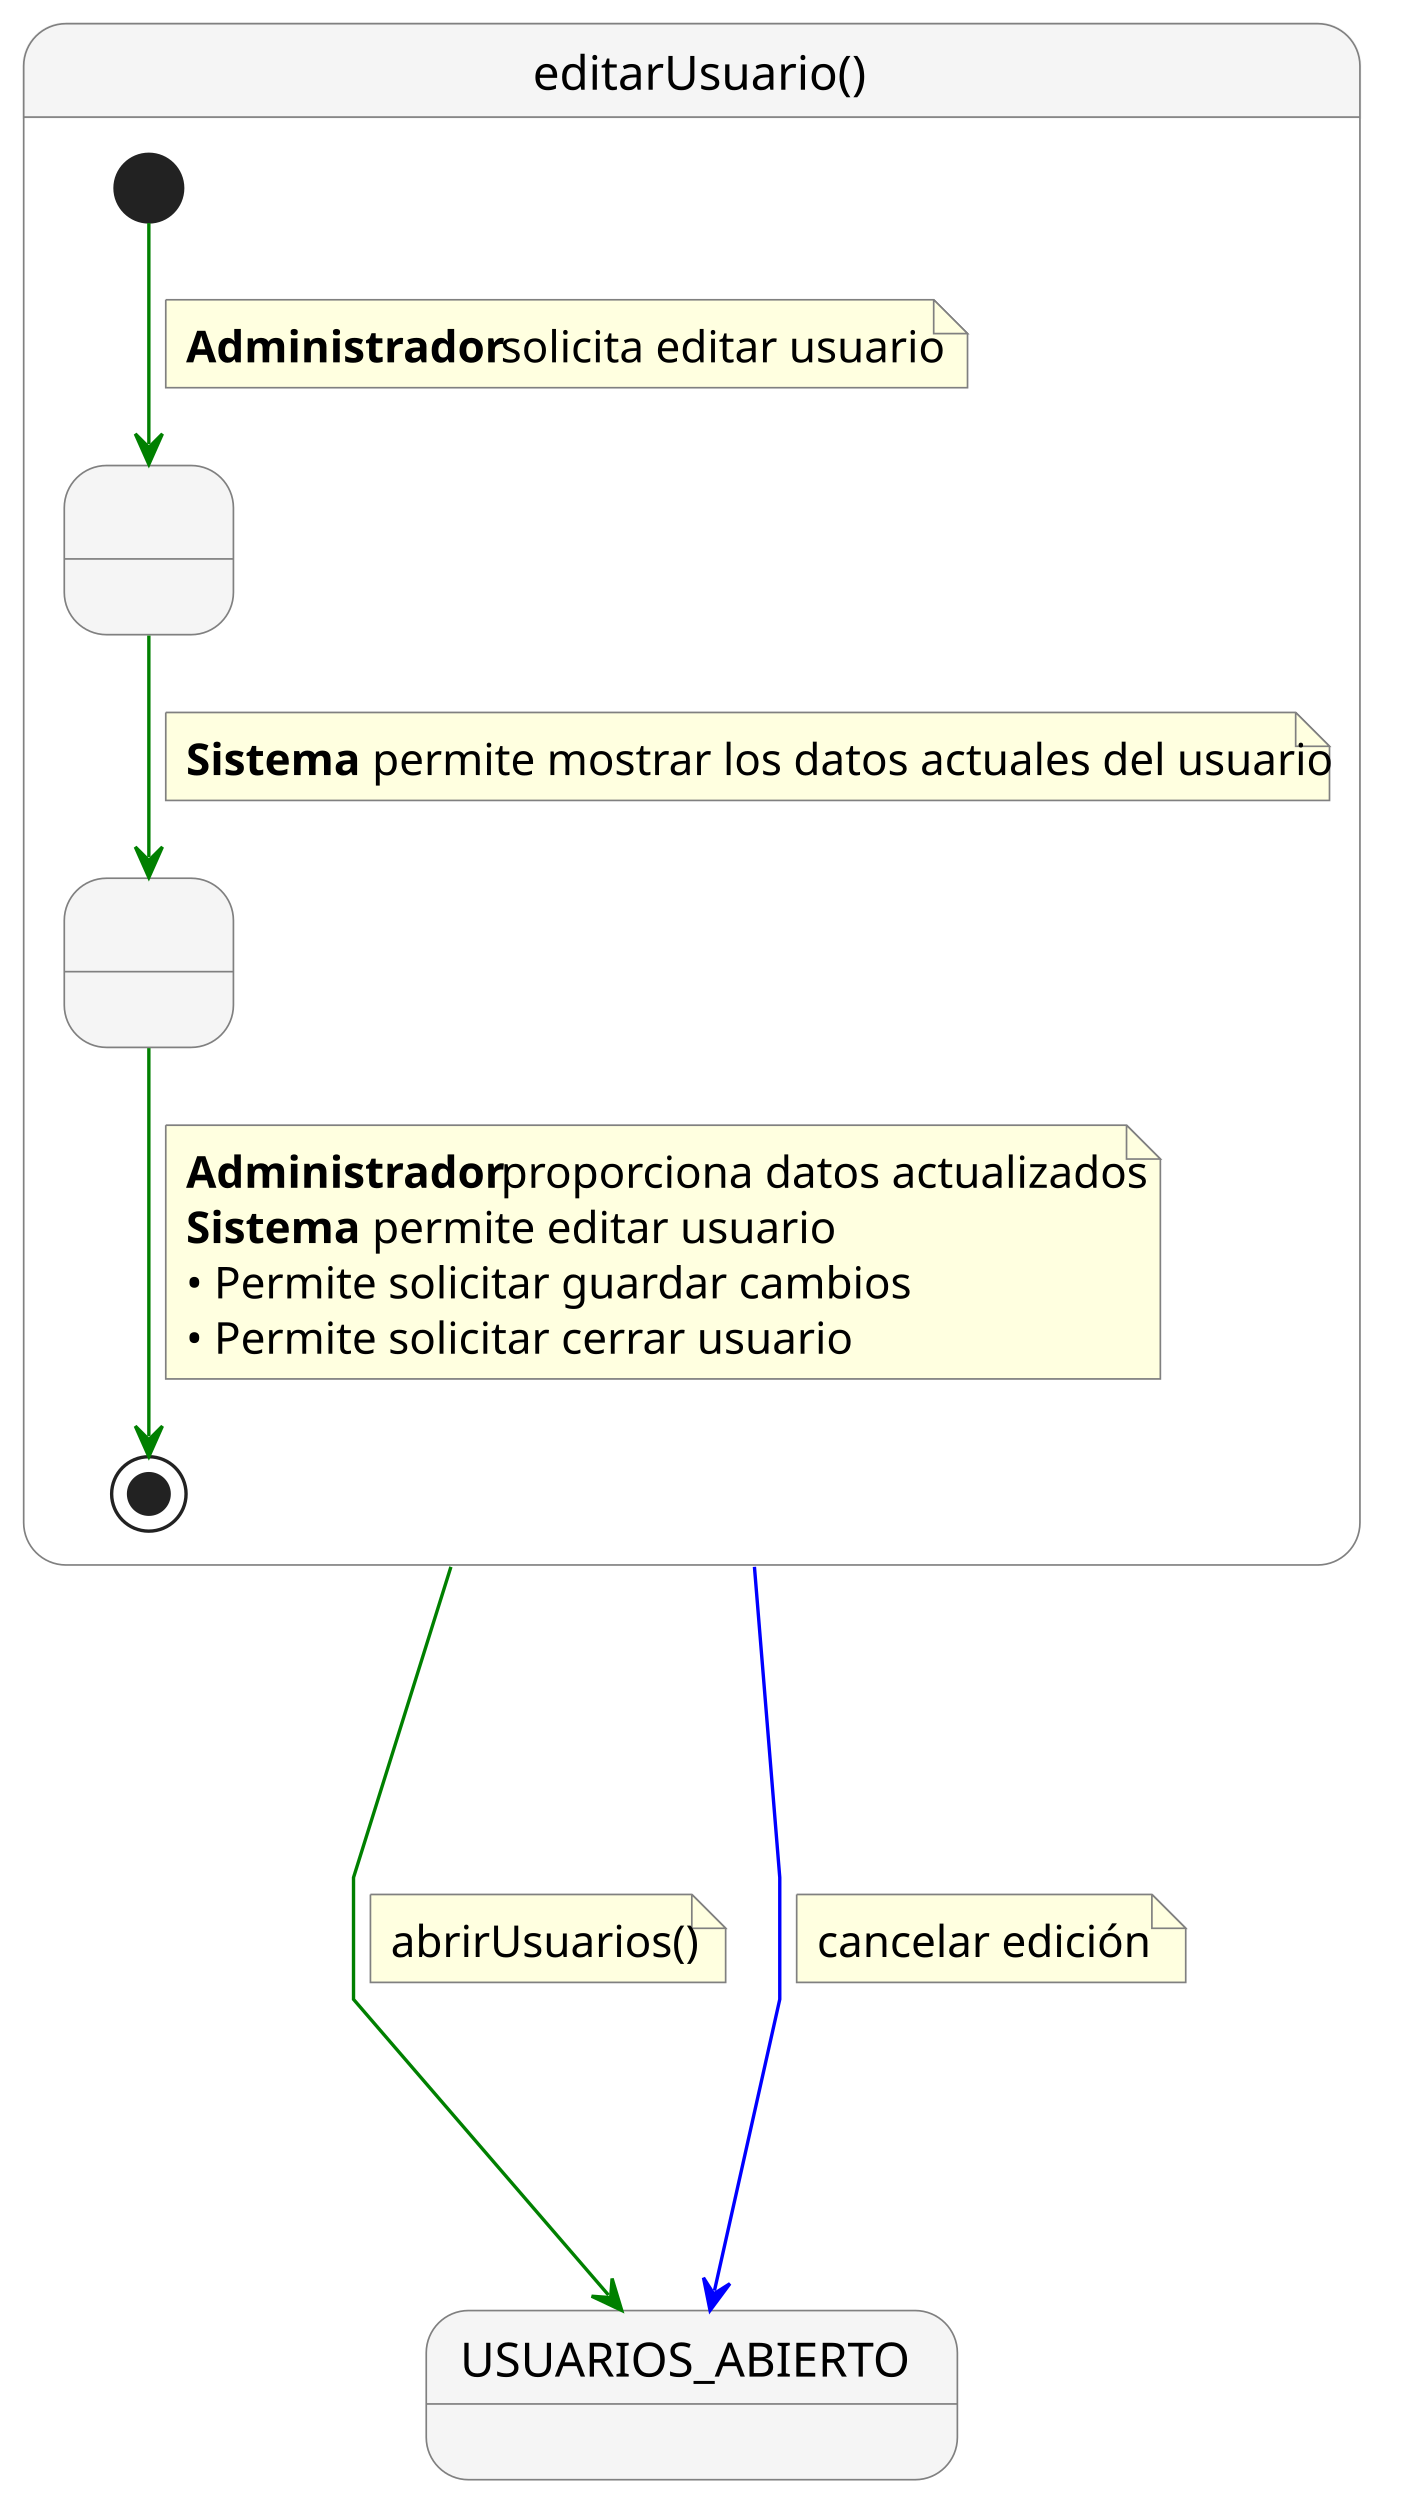
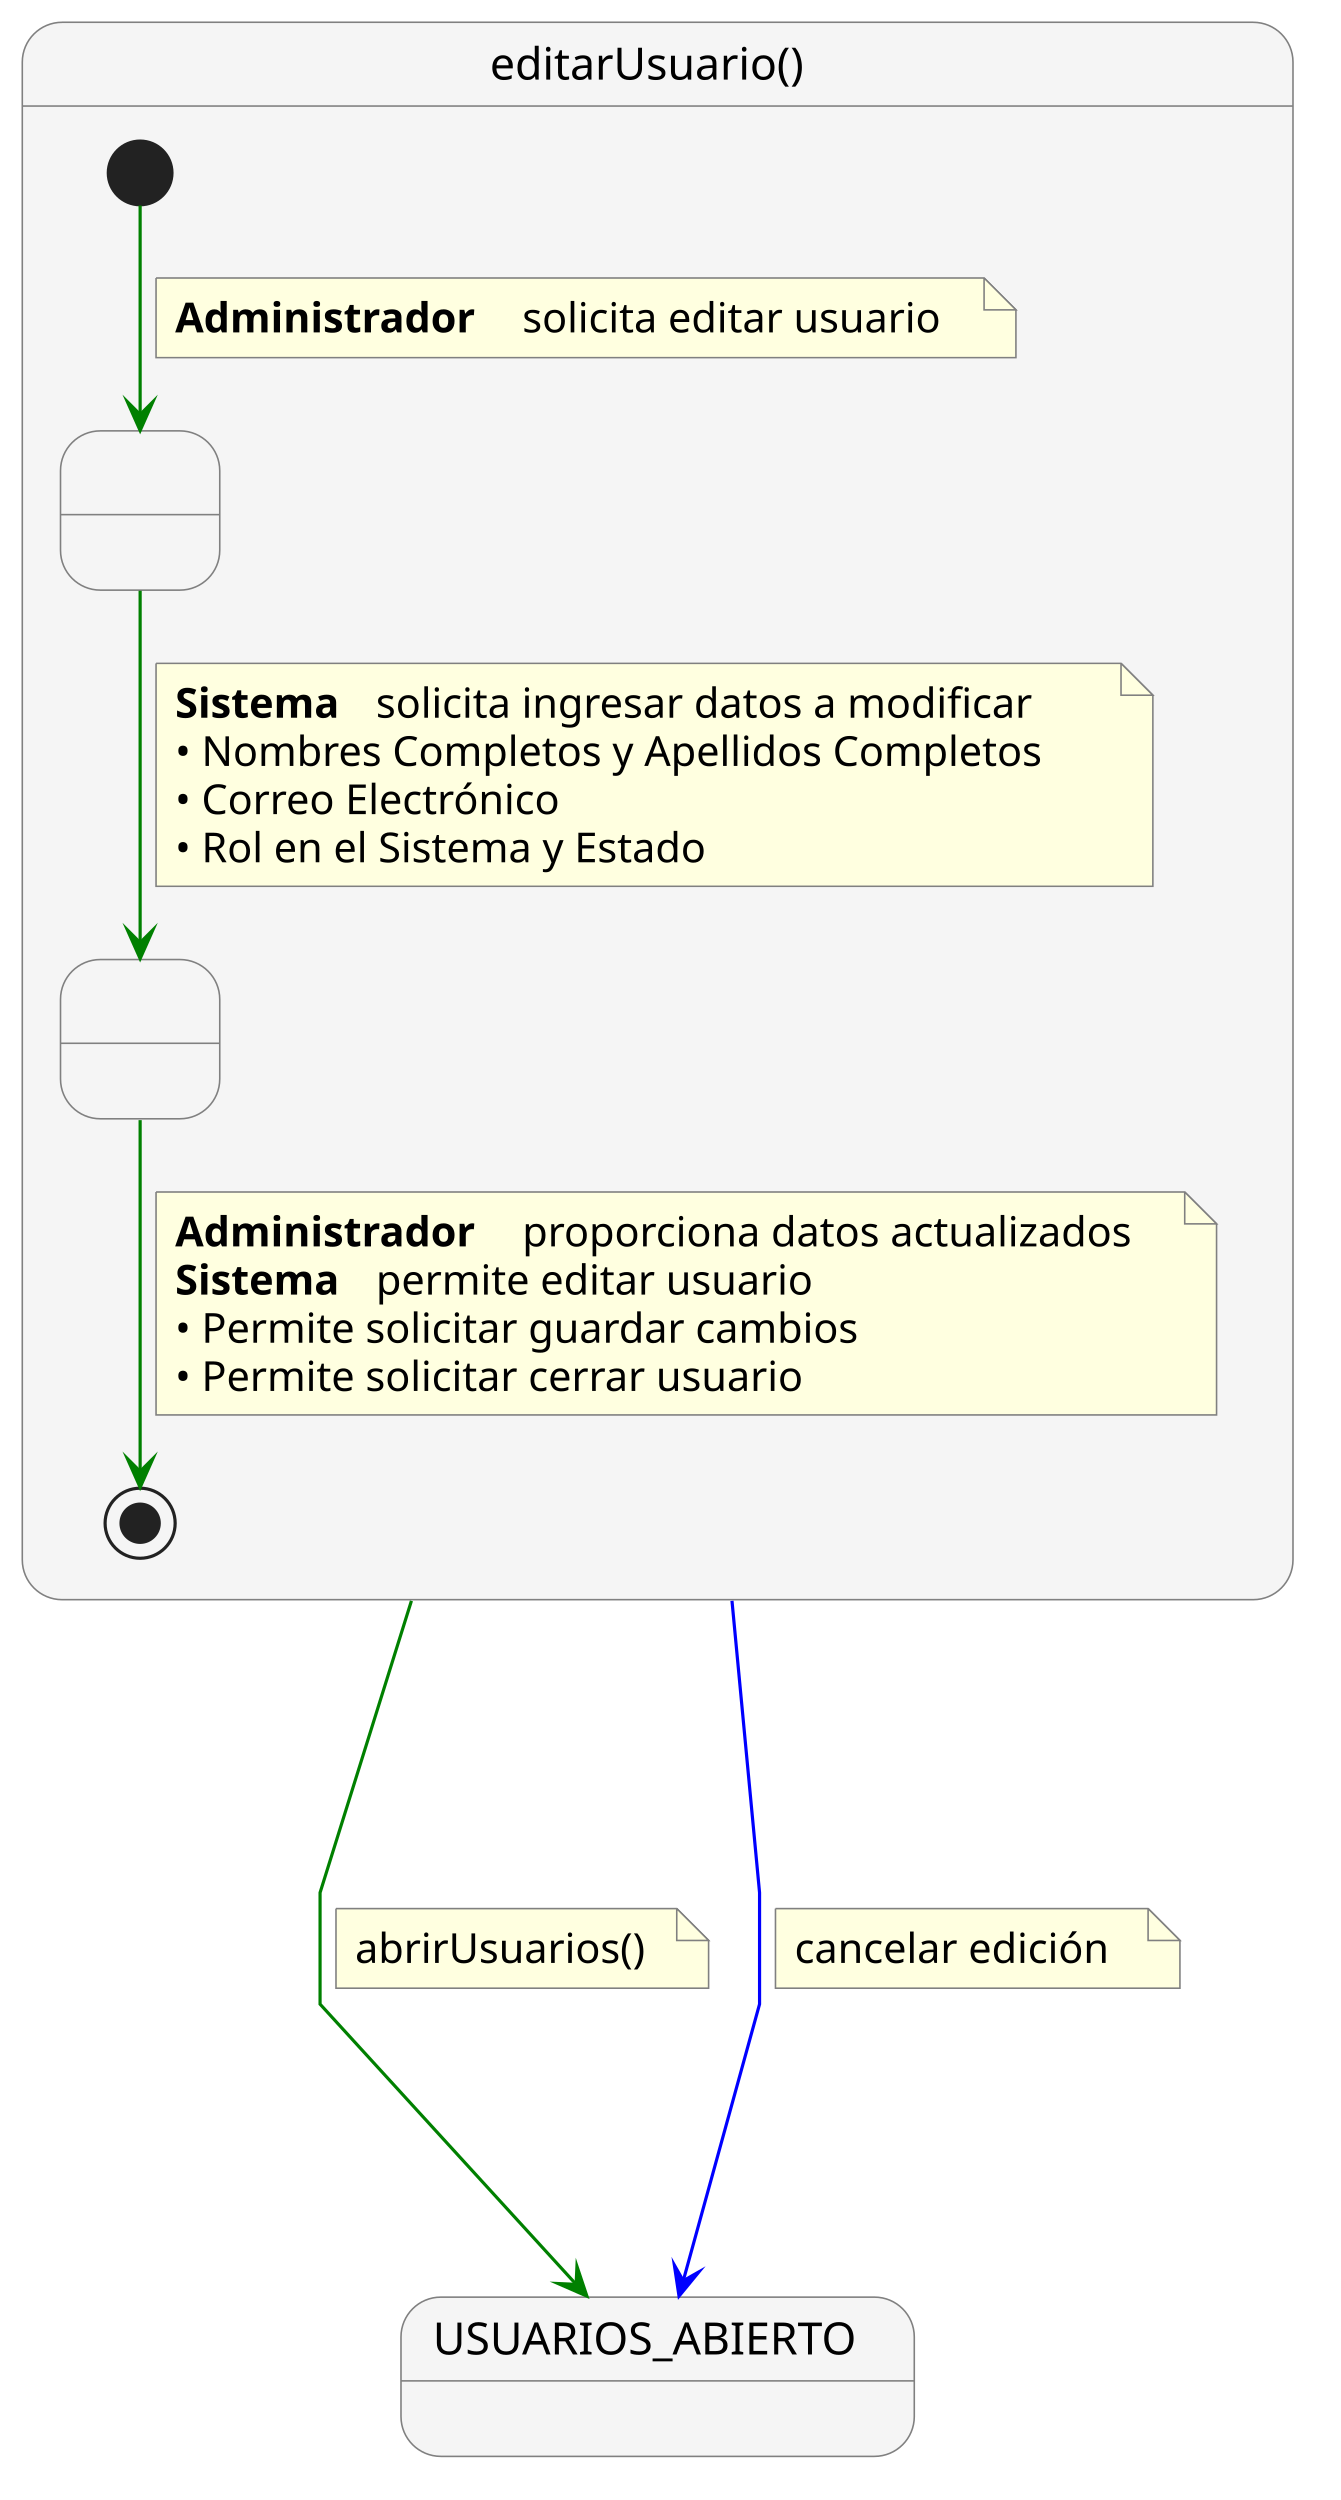
- <svg xmlns="http://www.w3.org/2000/svg" contentStyleType="text/css" height="739px" preserveAspectRatio="none" style="width:415px;height:739px;background:#FFFFFF;" version="1.1" viewBox="0 0 415 739" width="415px" zoomAndPan="magnify">
+ <svg xmlns="http://www.w3.org/2000/svg" version="1.1" data-diagram-type="STATE" style="width:421px;height:785px;background:#FFFFFF;" width="421px" height="785px" viewBox="0 0 421 785" zoomAndPan="magnify" preserveAspectRatio="none" contentStyleType="text/css">
  <defs />
-   <g>
-     <path d="M19.5,7 L389.5,7 A12.5,12.5 0 0 1 402,19.5 L402,34.609 L7,34.609 L7,19.5 A12.5,12.5 0 0 1 19.5,7 " fill="#F5F5F5" style="stroke:#F5F5F5;stroke-width:1.0;" />
-     <rect fill="none" height="455.609" rx="12.5" ry="12.5" style="stroke:#808080;stroke-width:0.5;" width="395" x="7" y="7" />
-     <line style="stroke:#808080;stroke-width:0.5;" x1="7" x2="402" y1="34.609" y2="34.609" />
-     <text fill="#000000" font-family="sans-serif" font-size="14" lengthAdjust="spacing" textLength="94" x="157.5" y="26.533">editarUsuario()</text>
-     <g id="editarUsuario.Paso1">
-       <rect fill="#F5F5F5" height="50" rx="12.5" ry="12.5" style="stroke:#808080;stroke-width:0.5;" width="50" x="19" y="137.609" />
-       <line style="stroke:#808080;stroke-width:0.5;" x1="19" x2="69" y1="165.219" y2="165.219" />
-       <text fill="#000000" font-family="sans-serif" font-size="14" lengthAdjust="spacing" textLength="4" x="42" y="157.143"> </text>
+   <g font-family="sans-serif" lengthAdjust="spacing">
+     <g class="entity" data-qualified-name="editarUsuario" id="ent0001" data-source-line="9">
+       <path d="M19.5,7 L393.5,7 A12.5,12.5 0 0 1 406,19.5 L406,33.297 L7,33.297 L7,19.5 A12.5,12.5 0 0 1 19.5,7" fill="#F5F5F5" />
+       <path d="M7,33.297 L406,33.297 L406,489.797 A12.5,12.5 0 0 1 393.5,502.297 L19.5,502.297 A12.5,12.5 0 0 1 7,489.797 L7,33.297" fill="#F5F5F5" />
+       <rect x="7" y="7" width="399" height="495.297" fill="none" style="stroke:#808080;stroke-width:0.5;" rx="12.5" ry="12.5" />
+       <line x1="7" y1="33.297" x2="406" y2="33.297" style="stroke:#808080;stroke-width:0.5;" />
+       <text x="153.829" y="24.995" fill="#000" font-size="14" textLength="105.342">editarUsuario()</text>
+       <g class="entity" data-qualified-name="editarUsuario.Paso1" id="ent0002" data-source-line="12">
+         <rect x="19" y="135.297" width="50" height="50" fill="#F5F5F5" style="stroke:#808080;stroke-width:0.5;" rx="12.5" ry="12.5" />
+         <line x1="19" y1="161.594" x2="69" y2="161.594" style="stroke:#808080;stroke-width:0.5;" />
+         <text x="41.775" y="153.292" fill="#000" font-size="14"> </text>
+       </g>
+       <g class="entity" data-qualified-name="editarUsuario.Paso2" id="ent0003" data-source-line="13">
+         <rect x="19" y="301.297" width="50" height="50" fill="#F5F5F5" style="stroke:#808080;stroke-width:0.5;" rx="12.5" ry="12.5" />
+         <line x1="19" y1="327.594" x2="69" y2="327.594" style="stroke:#808080;stroke-width:0.5;" />
+         <text x="41.775" y="319.292" fill="#000" font-size="14"> </text>
+       </g>
+       <g class="start_entity" data-qualified-name="editarUsuario..start.editarUsuario" id="ent0005" data-source-line="15">
+         <ellipse cx="44" cy="54.297" rx="10" ry="10" fill="#222" style="stroke:#222;stroke-width:1;" />
+       </g>
+       <g class="end_entity" data-qualified-name="editarUsuario..end.editarUsuario" id="ent0008" data-source-line="28">
+         <ellipse cx="44" cy="478.297" rx="11" ry="11" fill="none" style="stroke:#222;stroke-width:1;" />
+         <ellipse cx="44" cy="478.297" rx="6" ry="6" fill="#222" style="stroke:#222;stroke-width:1;" />
+       </g>
+       <g class="link" data-entity-1="ent0005" data-entity-2="ent0002" id="lnk6" data-source-line="15" data-link-type="dependency">
+         <path d="M44,64.527 C44,80.237 44,107.657 44,130.167" style="stroke:#008000;stroke-width:1;" fill="none" id="*start*editarUsuario-to-Paso1" />
+         <polygon points="44,135.167,48,126.167,44,130.167,40,126.167,44,135.167" fill="#008000" style="stroke:#008000;stroke-width:1;stroke-linejoin:miter;stroke-miterlimit:10;" />
+         <path d="M49,87.297 L49,112.297 L319,112.297 L319,97.297 L309,87.297 L49,87.297" style="stroke:#808080;stroke-width:0.5;" fill="#FFFFE0" />
+         <path d="M309,87.297 L309,97.297 L319,97.297 L309,87.297" style="stroke:#808080;stroke-width:0.5;" fill="#FFFFE0" />
+         <text x="55" y="104.364" fill="#000" font-size="13" textLength="104.863" font-weight="700">Administrador</text>
+         <text x="163.996" y="104.364" fill="#000" font-size="13" textLength="140.436">solicita editar usuario</text>
+       </g>
+       <g class="link" data-entity-1="ent0002" data-entity-2="ent0003" id="lnk7" data-source-line="20" data-link-type="dependency">
+         <path d="M44,185.497 C44,216.507 44,264.947 44,295.997" style="stroke:#008000;stroke-width:1;" fill="none" id="Paso1-to-Paso2" />
+         <polygon points="44,300.997,48,291.997,44,295.997,40,291.997,44,300.997" fill="#008000" style="stroke:#008000;stroke-width:1;stroke-linejoin:miter;stroke-miterlimit:10;" />
+         <path d="M49,208.297 L49,278.297 L362,278.297 L362,218.297 L352,208.297 L49,208.297" style="stroke:#808080;stroke-width:0.5;" fill="#FFFFE0" />
+         <path d="M352,208.297 L352,218.297 L362,218.297 L352,208.297" style="stroke:#808080;stroke-width:0.5;" fill="#FFFFE0" />
+         <text x="55" y="225.364" fill="#000" font-size="13" textLength="58.906" font-weight="700">Sistema</text>
+         <text x="118.039" y="225.364" fill="#000" font-size="13" textLength="220.968">solicita ingresar datos a modificar</text>
+         <text x="55" y="240.497" fill="#000" font-size="13" textLength="292.449">• Nombres Completos y Apellidos Completos</text>
+         <text x="55" y="255.629" fill="#000" font-size="13" textLength="131.923">• Correo Electrónico</text>
+         <text x="55" y="270.762" fill="#000" font-size="13" textLength="185.218">• Rol en el Sistema y Estado</text>
+       </g>
+       <g class="link" data-entity-1="ent0003" data-entity-2="ent0008" id="lnk9" data-source-line="28" data-link-type="dependency">
+         <path d="M44,351.727 C44,385.107 44,438.477 44,462.017" style="stroke:#008000;stroke-width:1;" fill="none" id="Paso2-to-*end*editarUsuario" />
+         <polygon points="44,467.017,48,458.017,44,462.017,40,458.017,44,467.017" fill="#008000" style="stroke:#008000;stroke-width:1;stroke-linejoin:miter;stroke-miterlimit:10;" />
+         <path d="M49,374.297 L49,444.297 L382,444.297 L382,384.297 L372,374.297 L49,374.297" style="stroke:#808080;stroke-width:0.5;" fill="#FFFFE0" />
+         <path d="M372,374.297 L372,384.297 L382,384.297 L372,374.297" style="stroke:#808080;stroke-width:0.5;" fill="#FFFFE0" />
+         <text x="55" y="391.364" fill="#000" font-size="13" textLength="104.863" font-weight="700">Administrador</text>
+         <text x="163.996" y="391.364" fill="#000" font-size="13" textLength="203.734">proporciona datos actualizados</text>
+         <text x="55" y="406.497" fill="#000" font-size="13" textLength="58.906" font-weight="700">Sistema</text>
+         <text x="118.039" y="406.497" fill="#000" font-size="13" textLength="145.628">permite editar usuario</text>
+         <text x="55" y="421.629" fill="#000" font-size="13" textLength="231.601">• Permite solicitar guardar cambios</text>
+         <text x="55" y="436.762" fill="#000" font-size="13" textLength="213.142">• Permite solicitar cerrar usuario</text>
+       </g>
    </g>
-     <g id="editarUsuario.Paso2">
-       <rect fill="#F5F5F5" height="50" rx="12.5" ry="12.5" style="stroke:#808080;stroke-width:0.5;" width="50" x="19" y="259.609" />
-       <line style="stroke:#808080;stroke-width:0.5;" x1="19" x2="69" y1="287.219" y2="287.219" />
-       <text fill="#000000" font-family="sans-serif" font-size="14" lengthAdjust="spacing" textLength="4" x="42" y="279.143"> </text>
+     <g class="entity" data-qualified-name="USUARIOS_ABIERTO" id="ent0004" data-source-line="38">
+       <rect x="125.91" y="721.3" width="161.176" height="50" fill="#F5F5F5" style="stroke:#808080;stroke-width:0.5;" rx="12.5" ry="12.5" />
+       <line x1="125.91" y1="747.597" x2="287.086" y2="747.597" style="stroke:#808080;stroke-width:0.5;" />
+       <text x="135.91" y="739.295" fill="#000" font-size="14" textLength="141.176">USUARIOS_ABIERTO</text>
    </g>
-     <ellipse cx="44" cy="55.609" fill="#222222" rx="10" ry="10" style="stroke:#222222;stroke-width:1.0;" />
-     <ellipse cx="44" cy="441.609" fill="none" rx="11" ry="11" style="stroke:#222222;stroke-width:1.0;" />
-     <ellipse cx="44" cy="441.609" fill="#222222" rx="6" ry="6" style="stroke:#222222;stroke-width:1.0;" />
-     <g id="link_*start*editarUsuario_Paso1">
-       <path d="M44,65.929 C44,81.789 44,108.519 44,131.249 " fill="none" id="*start*editarUsuario-to-Paso1" style="stroke:#008000;stroke-width:1.0;" />
-       <polygon fill="#008000" points="44,137.249,48,128.249,44,132.249,40,128.249,44,137.249" style="stroke:#008000;stroke-width:1.0;" />
-       <path d="M49,88.609 L49,114.609 L286,114.609 L286,98.609 L276,88.609 L49,88.609 " fill="#FFFFE0" style="stroke:#808080;stroke-width:0.5;" />
-       <path d="M276,88.609 L276,98.609 L286,98.609 L276,88.609 " fill="#FFFFE0" style="stroke:#808080;stroke-width:0.5;" />
-       <text fill="#000000" font-family="sans-serif" font-size="13" font-weight="bold" lengthAdjust="spacing" textLength="89" x="55" y="107.105">Administrador</text>
-       <text fill="#000000" font-family="sans-serif" font-size="13" lengthAdjust="spacing" textLength="123" x="148" y="107.105">solicita editar usuario</text>
+     <g class="link" data-entity-1="ent0001" data-entity-2="ent0004" id="lnk10" data-source-line="40" data-link-type="dependency">
+       <path d="M129.19,502.66 C112.88,554.74 100.5,594.3 100.5,594.3 C100.5,594.3 100.5,629.3 100.5,629.3 C100.5,629.3 149.827,683.279 180.907,717.289" style="stroke:#008000;stroke-width:1;" fill="none" id="editarUsuario-to-USUARIOS_ABIERTO" />
+       <polygon points="184.28,720.98,181.161,711.638,180.907,717.289,175.256,717.035,184.28,720.98" fill="#008000" style="stroke:#008000;stroke-width:1;stroke-linejoin:miter;stroke-miterlimit:10;" />
+       <path d="M105.5,599.3 L105.5,624.3 L222.5,624.3 L222.5,609.3 L212.5,599.3 L105.5,599.3" style="stroke:#808080;stroke-width:0.5;" fill="#FFFFE0" />
+       <path d="M212.5,599.3 L212.5,609.3 L222.5,609.3 L212.5,599.3" style="stroke:#808080;stroke-width:0.5;" fill="#FFFFE0" />
+       <text x="111.5" y="616.367" fill="#000" font-size="13" textLength="96.84">abrirUsuarios()</text>
    </g>
-     <g id="link_Paso1_Paso2">
-       <path d="M44,187.889 C44,208.709 44,232.549 44,253.359 " fill="none" id="Paso1-to-Paso2" style="stroke:#008000;stroke-width:1.0;" />
-       <polygon fill="#008000" points="44,259.359,48,250.359,44,254.359,40,250.359,44,259.359" style="stroke:#008000;stroke-width:1.0;" />
-       <path d="M49,210.609 L49,236.609 L393,236.609 L393,220.609 L383,210.609 L49,210.609 " fill="#FFFFE0" style="stroke:#808080;stroke-width:0.5;" />
-       <path d="M383,210.609 L383,220.609 L393,220.609 L383,210.609 " fill="#FFFFE0" style="stroke:#808080;stroke-width:0.5;" />
-       <text fill="#000000" font-family="sans-serif" font-size="13" font-weight="bold" lengthAdjust="spacing" textLength="51" x="55" y="229.105">Sistema</text>
-       <text fill="#000000" font-family="sans-serif" font-size="13" lengthAdjust="spacing" textLength="268" x="110" y="229.105">permite mostrar los datos actuales del usuario</text>
-     </g>
-     <g id="link_Paso2_*end*editarUsuario">
-       <path d="M44,309.829 C44,344.399 44,400.379 44,424.559 " fill="none" id="Paso2-to-*end*editarUsuario" style="stroke:#008000;stroke-width:1.0;" />
-       <polygon fill="#008000" points="44,430.559,48,421.559,44,425.559,40,421.559,44,430.559" style="stroke:#008000;stroke-width:1.0;" />
-       <path d="M49,332.609 L49,407.609 L343,407.609 L343,342.609 L333,332.609 L49,332.609 " fill="#FFFFE0" style="stroke:#808080;stroke-width:0.5;" />
-       <path d="M333,332.609 L333,342.609 L343,342.609 L333,332.609 " fill="#FFFFE0" style="stroke:#808080;stroke-width:0.5;" />
-       <text fill="#000000" font-family="sans-serif" font-size="13" font-weight="bold" lengthAdjust="spacing" textLength="89" x="55" y="351.104">Administrador</text>
-       <text fill="#000000" font-family="sans-serif" font-size="13" lengthAdjust="spacing" textLength="180" x="148" y="351.104">proporciona datos actualizados</text>
-       <text fill="#000000" font-family="sans-serif" font-size="13" font-weight="bold" lengthAdjust="spacing" textLength="51" x="55" y="367.456">Sistema</text>
-       <text fill="#000000" font-family="sans-serif" font-size="13" lengthAdjust="spacing" textLength="125" x="110" y="367.456">permite editar usuario</text>
-       <text fill="#000000" font-family="sans-serif" font-size="13" lengthAdjust="spacing" textLength="203" x="55" y="383.808">• Permite solicitar guardar cambios</text>
-       <text fill="#000000" font-family="sans-serif" font-size="13" lengthAdjust="spacing" textLength="186" x="55" y="400.159">• Permite solicitar cerrar usuario</text>
-     </g>
-     <g id="USUARIOS_ABIERTO">
-       <rect fill="#F5F5F5" height="50" rx="12.5" ry="12.5" style="stroke:#808080;stroke-width:0.5;" width="157" x="126" y="683" />
-       <line style="stroke:#808080;stroke-width:0.5;" x1="126" x2="283" y1="710.609" y2="710.609" />
-       <text fill="#000000" font-family="sans-serif" font-size="14" lengthAdjust="spacing" textLength="137" x="136" y="702.533">USUARIOS_ABIERTO</text>
-     </g>
-     <g id="link_editarUsuario_USUARIOS_ABIERTO">
-       <path d="M133.29,463.16 C117.07,514.91 104.5,555 104.5,555 C104.5,555 104.5,591 104.5,591 C104.5,591 150.572,644.446 179.862,678.416 " fill="none" id="editarUsuario-to-USUARIOS_ABIERTO" style="stroke:#008000;stroke-width:1.0;" />
-       <polygon fill="#008000" points="183.78,682.96,180.932,673.532,180.515,679.173,174.874,678.756,183.78,682.96" style="stroke:#008000;stroke-width:1.0;" />
-       <path d="M109.5,560 L109.5,586 L214.5,586 L214.5,570 L204.5,560 L109.5,560 " fill="#FFFFE0" style="stroke:#808080;stroke-width:0.5;" />
-       <path d="M204.5,560 L204.5,570 L214.5,570 L204.5,560 " fill="#FFFFE0" style="stroke:#808080;stroke-width:0.5;" />
-       <text fill="#000000" font-family="sans-serif" font-size="13" lengthAdjust="spacing" textLength="84" x="115.5" y="578.495">abrirUsuarios()</text>
-     </g>
-     <g id="link_editarUsuario_USUARIOS_ABIERTO">
-       <path d="M223.01,463.16 C227.23,514.91 230.5,555 230.5,555 C230.5,555 230.5,591 230.5,591 C230.5,591 218.812,643.135 211.202,677.105 " fill="none" id="editarUsuario-to-USUARIOS_ABIERTO-1" style="stroke:#0000FF;stroke-width:1.0;" />
-       <polygon fill="#0000FF" points="209.89,682.96,215.761,675.052,210.983,678.081,207.954,673.303,209.89,682.96" style="stroke:#0000FF;stroke-width:1.0;" />
-       <path d="M235.5,560 L235.5,586 L350.5,586 L350.5,570 L340.5,560 L235.5,560 " fill="#FFFFE0" style="stroke:#808080;stroke-width:0.5;" />
-       <path d="M340.5,560 L340.5,570 L350.5,570 L340.5,560 " fill="#FFFFE0" style="stroke:#808080;stroke-width:0.5;" />
-       <text fill="#000000" font-family="sans-serif" font-size="13" lengthAdjust="spacing" textLength="94" x="241.5" y="578.495">cancelar edición</text>
+     <g class="link" data-entity-1="ent0001" data-entity-2="ent0004" id="lnk11" data-source-line="45" data-link-type="dependency">
+       <path d="M229.84,502.66 C234.76,554.74 238.5,594.3 238.5,594.3 C238.5,594.3 238.5,629.3 238.5,629.3 C238.5,629.3 223.919,682.15 214.539,716.16" style="stroke:#00F;stroke-width:1;" fill="none" id="editarUsuario-to-USUARIOS_ABIERTO-1" />
+       <polygon points="213.21,720.98,219.459,713.367,214.539,716.16,211.747,711.24,213.21,720.98" fill="#00F" style="stroke:#00F;stroke-width:1;stroke-linejoin:miter;stroke-miterlimit:10;" />
+       <path d="M243.5,599.3 L243.5,624.3 L370.5,624.3 L370.5,609.3 L360.5,599.3 L243.5,599.3" style="stroke:#808080;stroke-width:0.5;" fill="#FFFFE0" />
+       <path d="M360.5,599.3 L360.5,609.3 L370.5,609.3 L360.5,599.3" style="stroke:#808080;stroke-width:0.5;" fill="#FFFFE0" />
+       <text x="249.5" y="616.367" fill="#000" font-size="13" textLength="106.368">cancelar edición</text>
    </g>
  </g>
</svg>
